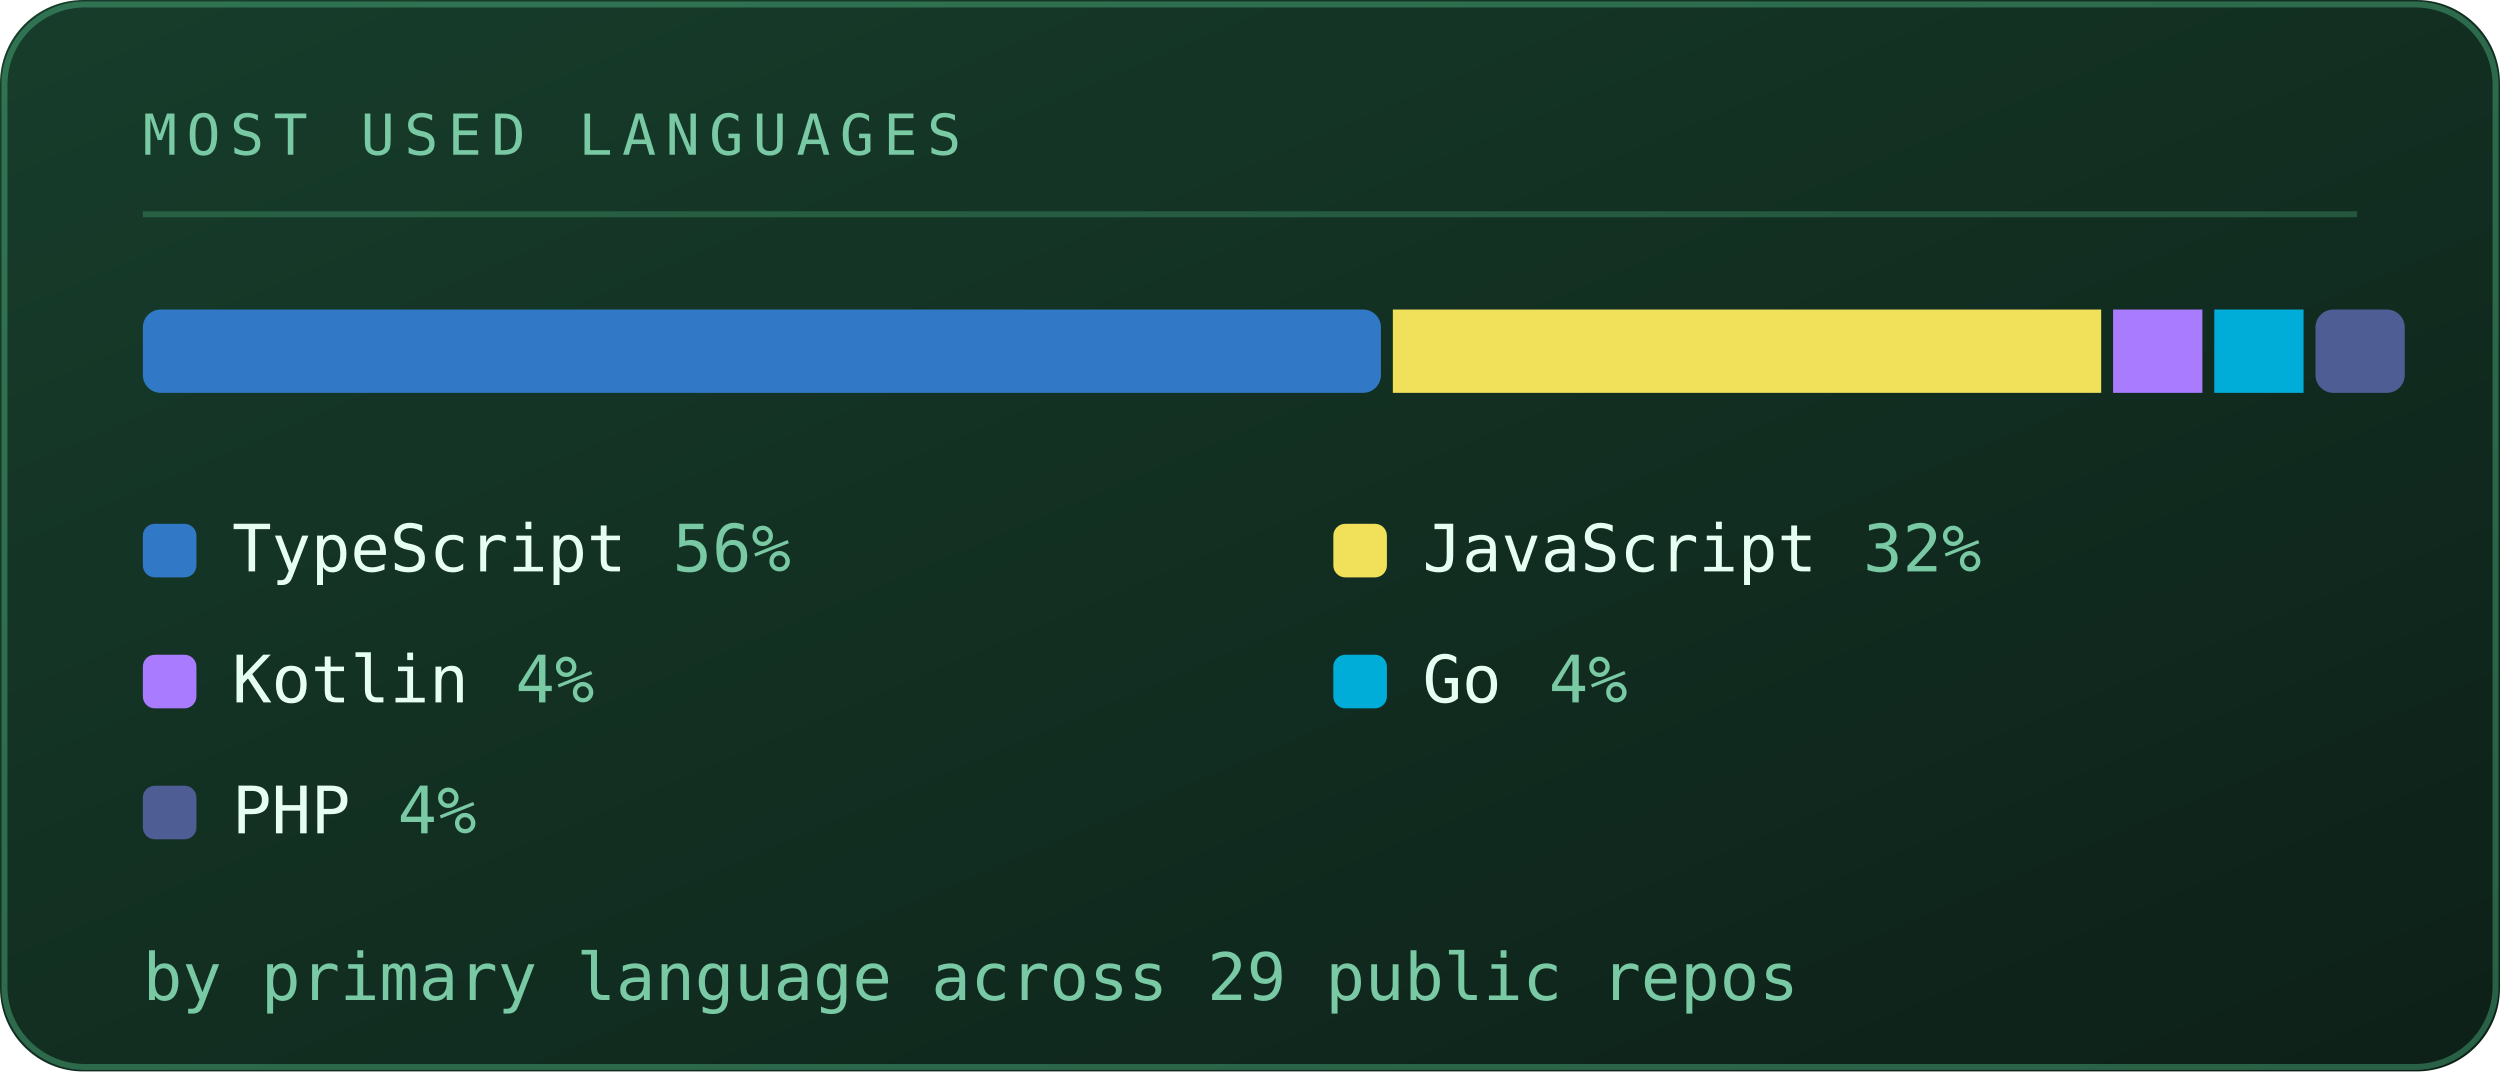
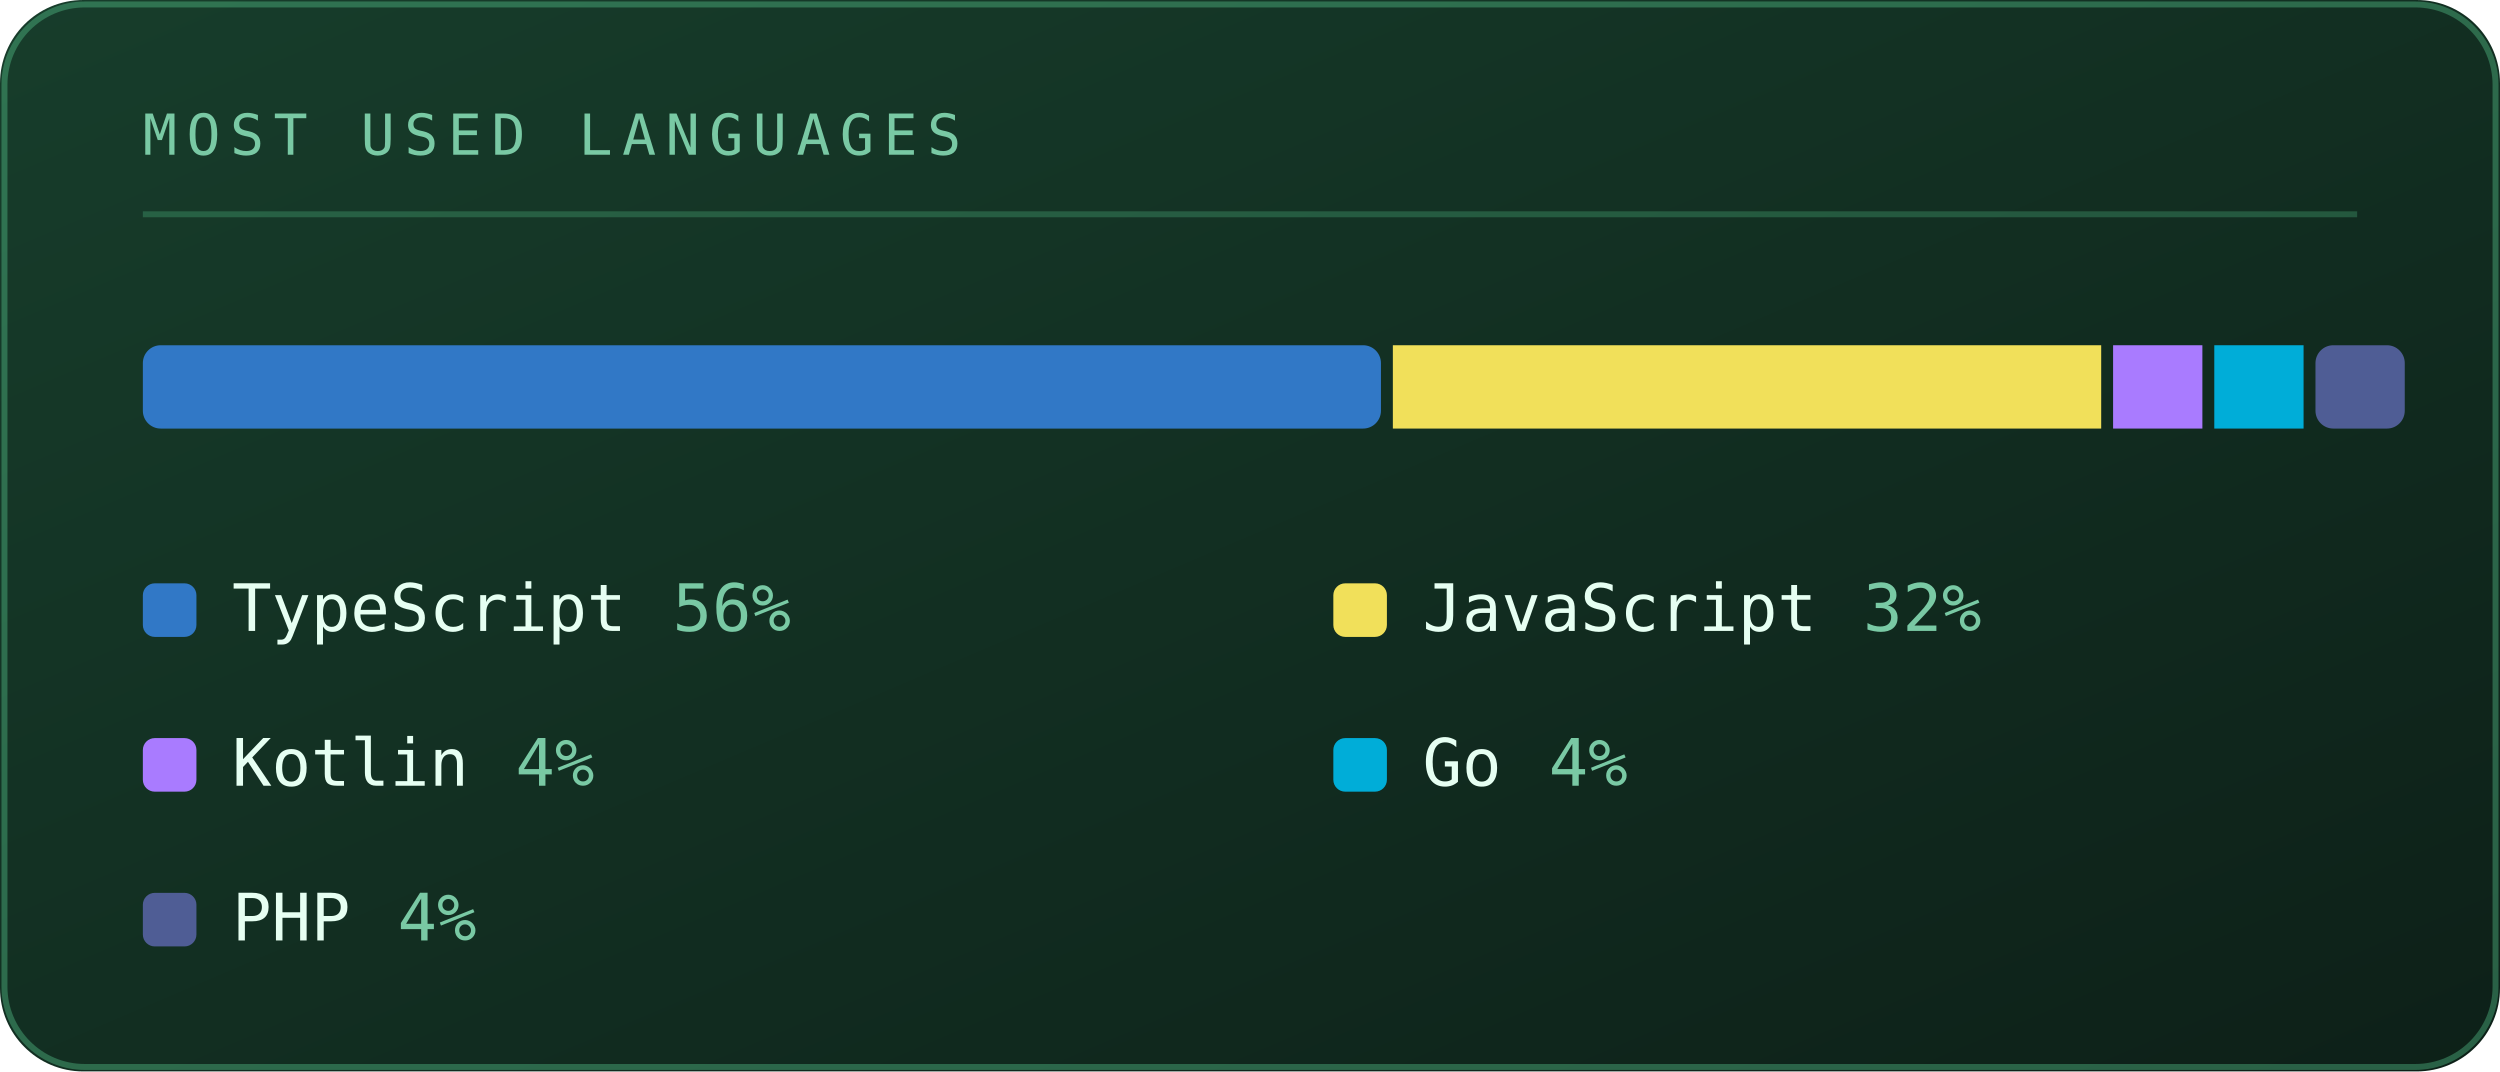
<svg xmlns="http://www.w3.org/2000/svg" viewBox="0 0 420 180" width="420" height="180" role="img" aria-labelledby="lngt lngd">
  <defs>
    <linearGradient id="lngbg" x1="0" y1="0" x2="1" y2="1">
      <stop offset="0" stop-color="#173d2b" />
      <stop offset="1" stop-color="#0d2018" />
    </linearGradient>
  </defs>
  <style>
    .mono{font-family:ui-monospace,SFMono-Regular,Menlo,Consolas,"DejaVu Sans Mono",monospace}
    .lbl{font-size:9.5px;letter-spacing:1.6px;fill:#79c9a4}
    .big{font-size:31px;font-weight:700;fill:#e6fff2}
    .med{font-size:15px;font-weight:700;fill:#e6fff2}
    .sm{font-size:11px;fill:#e6fff2}
    .dim{font-size:11px;fill:#79c9a4}
    
    .pulse{animation:pulse 3.4s ease-in-out infinite}
    @keyframes pulse{0%,100%{opacity:1}50%{opacity:.62}}
</style>
  <rect width="420" height="180" rx="14" fill="url(#lngbg)" />
  <rect x="0.75" y="0.75" width="418.5" height="178.5" rx="13.5" fill="none" stroke="#5fd99a" stroke-opacity="0.35" />
  <text class="mono lbl" x="24" y="26">MOST USED LANGUAGES</text>
  <line x1="24" y1="36" x2="396" y2="36" stroke="#5fd99a" stroke-opacity="0.25" />
-   <rect x="24" y="52" width="208" height="14" fill="#3178c6" rx="3" />
-   <rect x="234" y="52" width="119" height="14" fill="#f1e05a" rx="0" />
-   <rect x="355" y="52" width="15" height="14" fill="#a97bff" rx="0" />
-   <rect x="372" y="52" width="15" height="14" fill="#00add8" rx="0" />
-   <rect x="389" y="52" width="15" height="14" fill="#4f5d95" rx="3" />
-   <rect x="24" y="88" width="9" height="9" rx="2" fill="#3178c6" />
-   <text class="mono sm" x="39" y="96">TypeScript</text>
-   <text class="mono dim" x="113" y="96">56%</text>
-   <rect x="224" y="88" width="9" height="9" rx="2" fill="#f1e05a" />
-   <text class="mono sm" x="239" y="96">JavaScript</text>
-   <text class="mono dim" x="313" y="96">32%</text>
-   <rect x="24" y="110" width="9" height="9" rx="2" fill="#a97bff" />
-   <text class="mono sm" x="39" y="118">Kotlin</text>
-   <text class="mono dim" x="86.6" y="118">4%</text>
-   <rect x="224" y="110" width="9" height="9" rx="2" fill="#00add8" />
-   <text class="mono sm" x="239" y="118">Go</text>
-   <text class="mono dim" x="260.2" y="118">4%</text>
-   <rect x="24" y="132" width="9" height="9" rx="2" fill="#4f5d95" />
-   <text class="mono sm" x="39" y="140">PHP</text>
-   <text class="mono dim" x="66.8" y="140">4%</text>
-   <text class="mono dim" x="24" y="168" font-size="9.5">by primary language across 29 public repos</text>
+   <rect x="24" y="58" width="208" height="14" fill="#3178c6" rx="3" />
+   <rect x="234" y="58" width="119" height="14" fill="#f1e05a" rx="0" />
+   <rect x="355" y="58" width="15" height="14" fill="#a97bff" rx="0" />
+   <rect x="372" y="58" width="15" height="14" fill="#00add8" rx="0" />
+   <rect x="389" y="58" width="15" height="14" fill="#4f5d95" rx="3" />
+   <rect x="24" y="98" width="9" height="9" rx="2" fill="#3178c6" />
+   <text class="mono sm" x="39" y="106">TypeScript</text>
+   <text class="mono dim" x="113" y="106">56%</text>
+   <rect x="224" y="98" width="9" height="9" rx="2" fill="#f1e05a" />
+   <text class="mono sm" x="239" y="106">JavaScript</text>
+   <text class="mono dim" x="313" y="106">32%</text>
+   <rect x="24" y="124" width="9" height="9" rx="2" fill="#a97bff" />
+   <text class="mono sm" x="39" y="132">Kotlin</text>
+   <text class="mono dim" x="86.6" y="132">4%</text>
+   <rect x="224" y="124" width="9" height="9" rx="2" fill="#00add8" />
+   <text class="mono sm" x="239" y="132">Go</text>
+   <text class="mono dim" x="260.2" y="132">4%</text>
+   <rect x="24" y="150" width="9" height="9" rx="2" fill="#4f5d95" />
+   <text class="mono sm" x="39" y="158">PHP</text>
+   <text class="mono dim" x="66.8" y="158">4%</text>
</svg>
